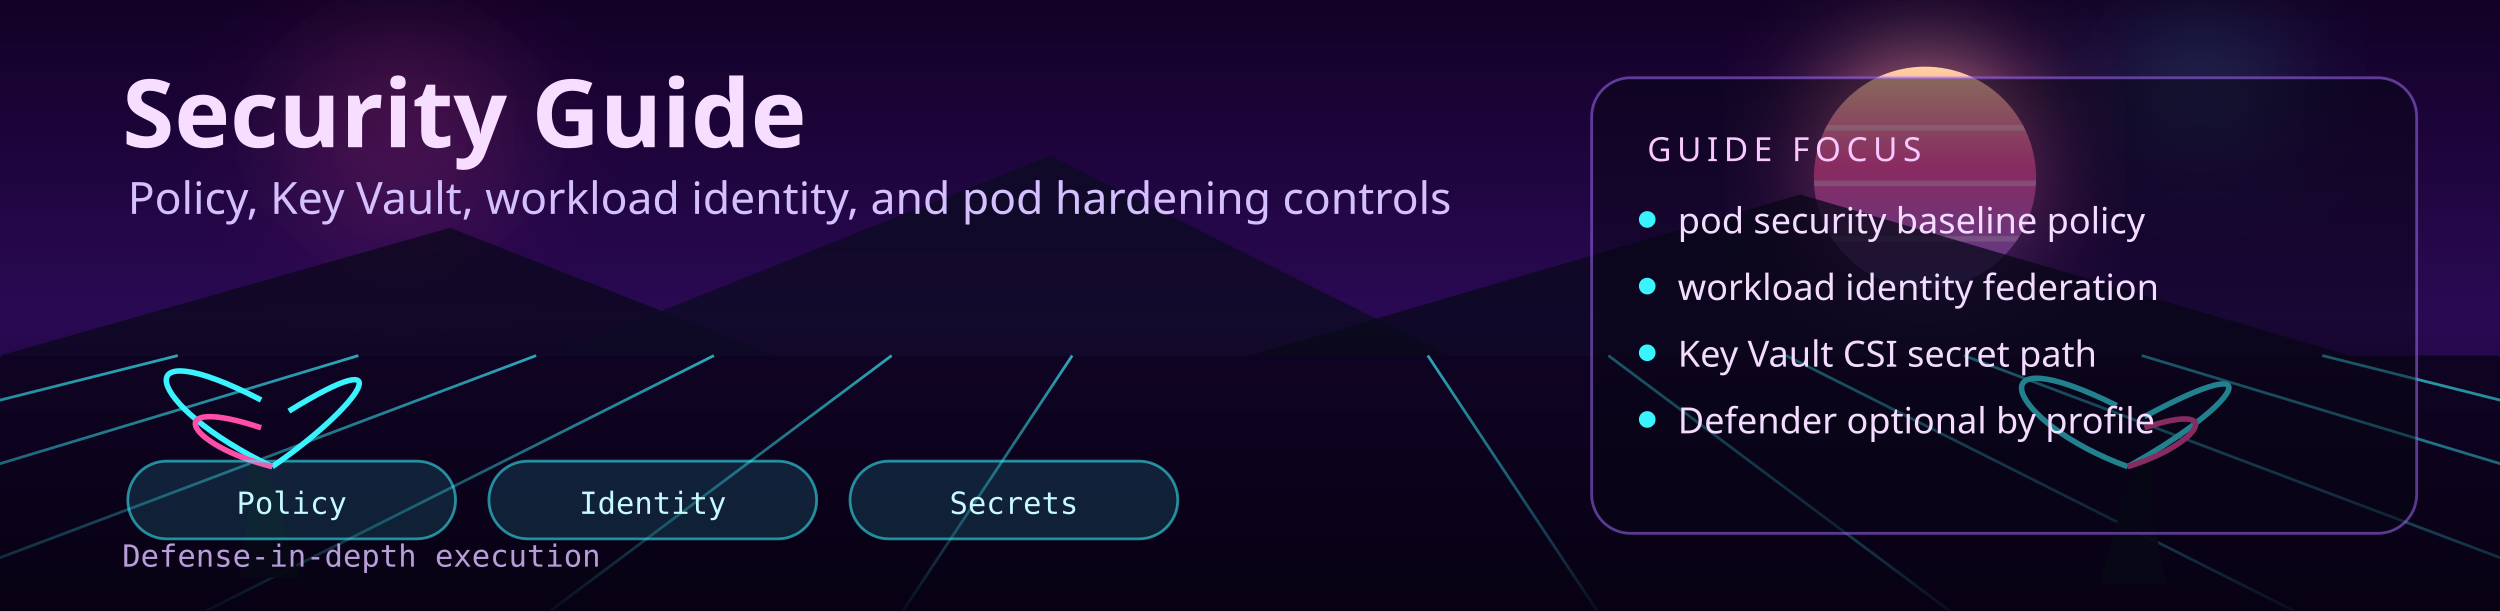
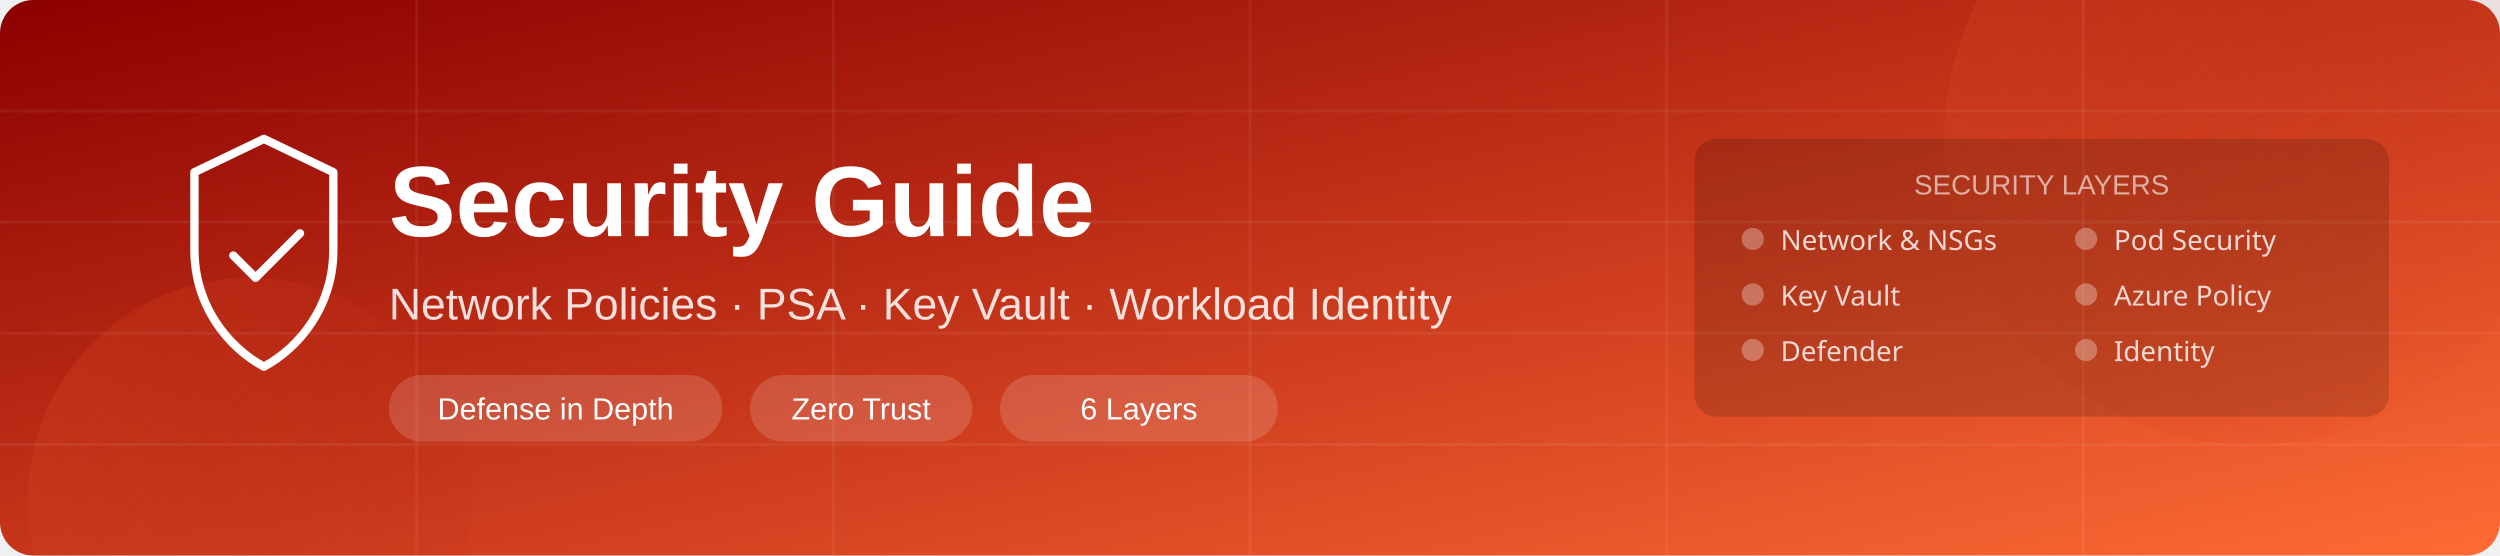
- <svg xmlns="http://www.w3.org/2000/svg" width="900" height="220" viewBox="0 0 900 220">
+ <svg xmlns="http://www.w3.org/2000/svg" viewBox="0 0 900 200">
  <defs>
-     <linearGradient id="bg" x1="0" y1="0" x2="0" y2="1">
-       <stop offset="0%" stop-color="#120126" />
-       <stop offset="52%" stop-color="#2a0954" />
-       <stop offset="100%" stop-color="#070111" />
+     <linearGradient id="bg" x1="0%" y1="0%" x2="100%" y2="100%">
+       <stop offset="0%" style="stop-color:#8B0000" />
+       <stop offset="100%" style="stop-color:#FF6B35" />
    </linearGradient>
-     <linearGradient id="sun" x1="0" y1="0" x2="0" y2="1">
-       <stop offset="0%" stop-color="#ffd29f" />
-       <stop offset="45%" stop-color="#ff4ea8" />
-       <stop offset="100%" stop-color="#a56fff" />
+     <linearGradient id="glow" x1="0%" y1="0%" x2="100%" y2="100%">
+       <stop offset="0%" style="stop-color:#FF6B35;stop-opacity:0.2" />
+       <stop offset="100%" style="stop-color:#8B0000;stop-opacity:0" />
    </linearGradient>
-     <linearGradient id="grid" x1="0" y1="0" x2="0" y2="1">
-       <stop offset="0%" stop-color="rgba(57,244,255,0.75)" />
-       <stop offset="100%" stop-color="rgba(57,244,255,0.05)" />
-     </linearGradient>
-     <filter id="softGlow" x="-40%" y="-40%" width="180%" height="180%">
-       <feGaussianBlur stdDeviation="20" />
-     </filter>
-     <clipPath id="sunClip">
-       <circle cx="693" cy="64" r="40" />
-     </clipPath>
  </defs>
-   <rect width="900" height="220" fill="url(#bg)" />
-   <circle cx="693" cy="64" r="40" fill="url(#sun)" filter="url(#softGlow)" opacity="0.9" />
-   <circle cx="693" cy="64" r="40" fill="url(#sun)" />
-   <g clip-path="url(#sunClip)" stroke="rgba(255,255,255,0.35)" stroke-width="2">
-     <line x1="653" y1="46" x2="733" y2="46" />
-     <line x1="653" y1="66" x2="733" y2="66" />
-     <line x1="653" y1="86" x2="733" y2="86" />
-     <line x1="653" y1="106" x2="733" y2="106" />
+   <rect width="900" height="200" rx="12" fill="url(#bg)" />
+   <circle cx="810" cy="50" r="110" fill="url(#glow)" />
+   <circle cx="90" cy="180" r="80" fill="url(#glow)" />
+   <g stroke="rgba(255,255,255,0.06)" stroke-width="1">
+     <line x1="0" y1="40" x2="900" y2="40" />
+     <line x1="0" y1="80" x2="900" y2="80" />
+     <line x1="0" y1="120" x2="900" y2="120" />
+     <line x1="0" y1="160" x2="900" y2="160" />
+     <line x1="150" y1="0" x2="150" y2="200" />
+     <line x1="300" y1="0" x2="300" y2="200" />
+     <line x1="450" y1="0" x2="450" y2="200" />
+     <line x1="600" y1="0" x2="600" y2="200" />
+     <line x1="750" y1="0" x2="750" y2="200" />
  </g>
-   <circle cx="144" cy="48" r="42" fill="rgba(255,78,168,0.18)" filter="url(#softGlow)" />
-   <circle cx="792" cy="26" r="33" fill="rgba(57,244,255,0.14)" filter="url(#softGlow)" />
-   <polygon points="0,128 162,82 279,128" fill="rgba(8,8,22,0.7)" />
-   <polygon points="198,128 378,56 522,128" fill="rgba(14,10,36,0.82)" />
-   <polygon points="450,128 648,70 846,128" fill="rgba(8,8,26,0.75)" />
-   <rect x="0" y="128" width="900" height="92" fill="rgba(7,2,20,0.72)" />
-   <g stroke="url(#grid)" stroke-width="1" opacity="0.9">
-     <line x1="0" y1="136" x2="900" y2="136" />
-     <line x1="0" y1="154" x2="900" y2="154" />
-     <line x1="0" y1="172" x2="900" y2="172" />
-     <line x1="0" y1="190" x2="900" y2="190" />
-     <line x1="0" y1="208" x2="900" y2="208" />
-     <line x1="0" y1="128" x2="-427" y2="220" />
-     <line x1="64" y1="128" x2="-303" y2="220" />
-     <line x1="129" y1="128" x2="-176" y2="220" />
-     <line x1="193" y1="128" x2="-51" y2="220" />
-     <line x1="257" y1="128" x2="74" y2="220" />
-     <line x1="321" y1="128" x2="198" y2="220" />
-     <line x1="386" y1="128" x2="325" y2="220" />
-     <line x1="450" y1="128" x2="450" y2="220" />
-     <line x1="514" y1="128" x2="575" y2="220" />
-     <line x1="579" y1="128" x2="702" y2="220" />
-     <line x1="643" y1="128" x2="826" y2="220" />
-     <line x1="707" y1="128" x2="951" y2="220" />
-     <line x1="771" y1="128" x2="1076" y2="220" />
-     <line x1="836" y1="128" x2="1203" y2="220" />
-     <line x1="900" y1="128" x2="1328" y2="220" />
+   <g transform="translate(60,40)" fill="none" stroke="white" stroke-width="3" stroke-linecap="round" stroke-linejoin="round">
+     <path d="M35,10 L60,22 L60,50 C60,70 48,85 35,92 C22,85 10,70 10,50 L10,22 Z" />
+     <polyline points="24,52 32,60 48,44" stroke-width="3" />
  </g>
-   <path d="M 86 208 C 94 168, 84 158, 98 174 L 108 208 Z" fill="rgba(8,8,22,0.92)" />
-   <path d="M 98 168 C 52 146, 44 118, 94 144" stroke="#39f4ff" stroke-width="2" fill="none" />
-   <path d="M 98 168 C 130 146, 146 122, 104 148" stroke="#39f4ff" stroke-width="2" fill="none" />
-   <path d="M 98 168 C 66 160, 58 142, 94 154" stroke="#ff4ea8" stroke-width="2" fill="none" />
-   <path d="M 780 210 C 770 172, 782 152, 766 174 L 756 210 Z" fill="rgba(8,8,22,0.92)" />
-   <path d="M 766 168 C 722 152, 710 120, 762 146" stroke="#39f4ff" stroke-width="2" fill="none" />
-   <path d="M 766 168 C 806 146, 820 124, 772 150" stroke="#39f4ff" stroke-width="2" fill="none" />
-   <path d="M 766 168 C 792 160, 802 144, 772 154" stroke="#ff4ea8" stroke-width="2" fill="none" />
-   <text x="44" y="53" font-family="'Orbitron','Segoe UI',sans-serif" font-size="34" font-weight="700" fill="#f7ddff">Security Guide</text>
-   <text x="46" y="77" font-family="'Space Grotesk','Segoe UI',sans-serif" font-size="16" fill="#d4c0ff">Policy, Key Vault, workload identity, and pod hardening controls</text>
-   <g transform="translate(46,166)">
-     <rect width="118" height="28" rx="14" fill="rgba(57,244,255,0.13)" stroke="rgba(57,244,255,0.55)" />
-     <text x="59" y="19" text-anchor="middle" font-family="'IBM Plex Mono','Consolas',monospace" font-size="11" fill="#c7faff">Policy</text>
+   <text x="140" y="85" font-family="Segoe UI,Arial,sans-serif" font-size="36" font-weight="700" fill="white">Security Guide</text>
+   <text x="140" y="115" font-family="Segoe UI,Arial,sans-serif" font-size="16" fill="rgba(255,255,255,0.85)">Network Policies · PSA · Key Vault · Workload Identity</text>
+   <g transform="translate(140,135)">
+     <rect width="120" height="24" rx="12" fill="rgba(255,255,255,0.15)" />
+     <text x="60" y="16" font-family="Segoe UI,Arial,sans-serif" font-size="11" fill="white" text-anchor="middle">Defense in Depth</text>
+     <rect x="130" width="80" height="24" rx="12" fill="rgba(255,255,255,0.15)" />
+     <text x="170" y="16" font-family="Segoe UI,Arial,sans-serif" font-size="11" fill="white" text-anchor="middle">Zero Trust</text>
+     <rect x="220" width="100" height="24" rx="12" fill="rgba(255,255,255,0.15)" />
+     <text x="270" y="16" font-family="Segoe UI,Arial,sans-serif" font-size="11" fill="white" text-anchor="middle">6 Layers</text>
  </g>
-   <g transform="translate(176,166)">
-     <rect width="118" height="28" rx="14" fill="rgba(57,244,255,0.13)" stroke="rgba(57,244,255,0.55)" />
-     <text x="59" y="19" text-anchor="middle" font-family="'IBM Plex Mono','Consolas',monospace" font-size="11" fill="#c7faff">Identity</text>
+   <g transform="translate(610,50)">
+     <rect width="250" height="100" rx="8" fill="rgba(0,0,0,0.15)" />
+     <text x="125" y="20" font-family="Segoe UI,Arial,sans-serif" font-size="10" fill="rgba(255,255,255,0.6)" text-anchor="middle">SECURITY LAYERS</text>
+     <g transform="translate(15,30)" font-family="Segoe UI" font-size="10" fill="rgba(255,255,255,0.8)">
+       <circle cx="6" cy="6" r="4" fill="rgba(255,255,255,0.3)" />
+       <text x="16" y="10">Network &amp; NSGs</text>
+       <circle cx="126" cy="6" r="4" fill="rgba(255,255,255,0.3)" />
+       <text x="136" y="10">Pod Security</text>
+       <circle cx="6" cy="26" r="4" fill="rgba(255,255,255,0.3)" />
+       <text x="16" y="30">Key Vault</text>
+       <circle cx="126" cy="26" r="4" fill="rgba(255,255,255,0.3)" />
+       <text x="136" y="30">Azure Policy</text>
+       <circle cx="6" cy="46" r="4" fill="rgba(255,255,255,0.3)" />
+       <text x="16" y="50">Defender</text>
+       <circle cx="126" cy="46" r="4" fill="rgba(255,255,255,0.3)" />
+       <text x="136" y="50">Identity</text>
+     </g>
  </g>
-   <g transform="translate(306,166)">
-     <rect width="118" height="28" rx="14" fill="rgba(57,244,255,0.13)" stroke="rgba(57,244,255,0.55)" />
-     <text x="59" y="19" text-anchor="middle" font-family="'IBM Plex Mono','Consolas',monospace" font-size="11" fill="#c7faff">Secrets</text>
-   </g>
-   <g transform="translate(573,28)">
-     <rect width="297" height="164" rx="14" fill="rgba(7,5,20,0.48)" stroke="rgba(165,111,255,0.52)" />
-     <text x="20" y="30" font-family="'Orbitron','Segoe UI',sans-serif" font-size="12" letter-spacing="2" fill="#f9c8ff">GUIDE FOCUS</text>
-     <circle cx="20" cy="51" r="3" fill="#39f4ff" />
-     <text x="31" y="56" font-family="'Space Grotesk','Segoe UI',sans-serif" font-size="13" fill="#f3dcff">pod security baseline policy</text>
-     <circle cx="20" cy="75" r="3" fill="#39f4ff" />
-     <text x="31" y="80" font-family="'Space Grotesk','Segoe UI',sans-serif" font-size="13" fill="#f3dcff">workload identity federation</text>
-     <circle cx="20" cy="99" r="3" fill="#39f4ff" />
-     <text x="31" y="104" font-family="'Space Grotesk','Segoe UI',sans-serif" font-size="13" fill="#f3dcff">Key Vault CSI secret path</text>
-     <circle cx="20" cy="123" r="3" fill="#39f4ff" />
-     <text x="31" y="128" font-family="'Space Grotesk','Segoe UI',sans-serif" font-size="13" fill="#f3dcff">Defender optional by profile</text>
-   </g>
-   <text x="44" y="204" font-family="'IBM Plex Mono','Consolas',monospace" font-size="11" fill="#b89ed8">Defense-in-depth execution</text>
</svg>
